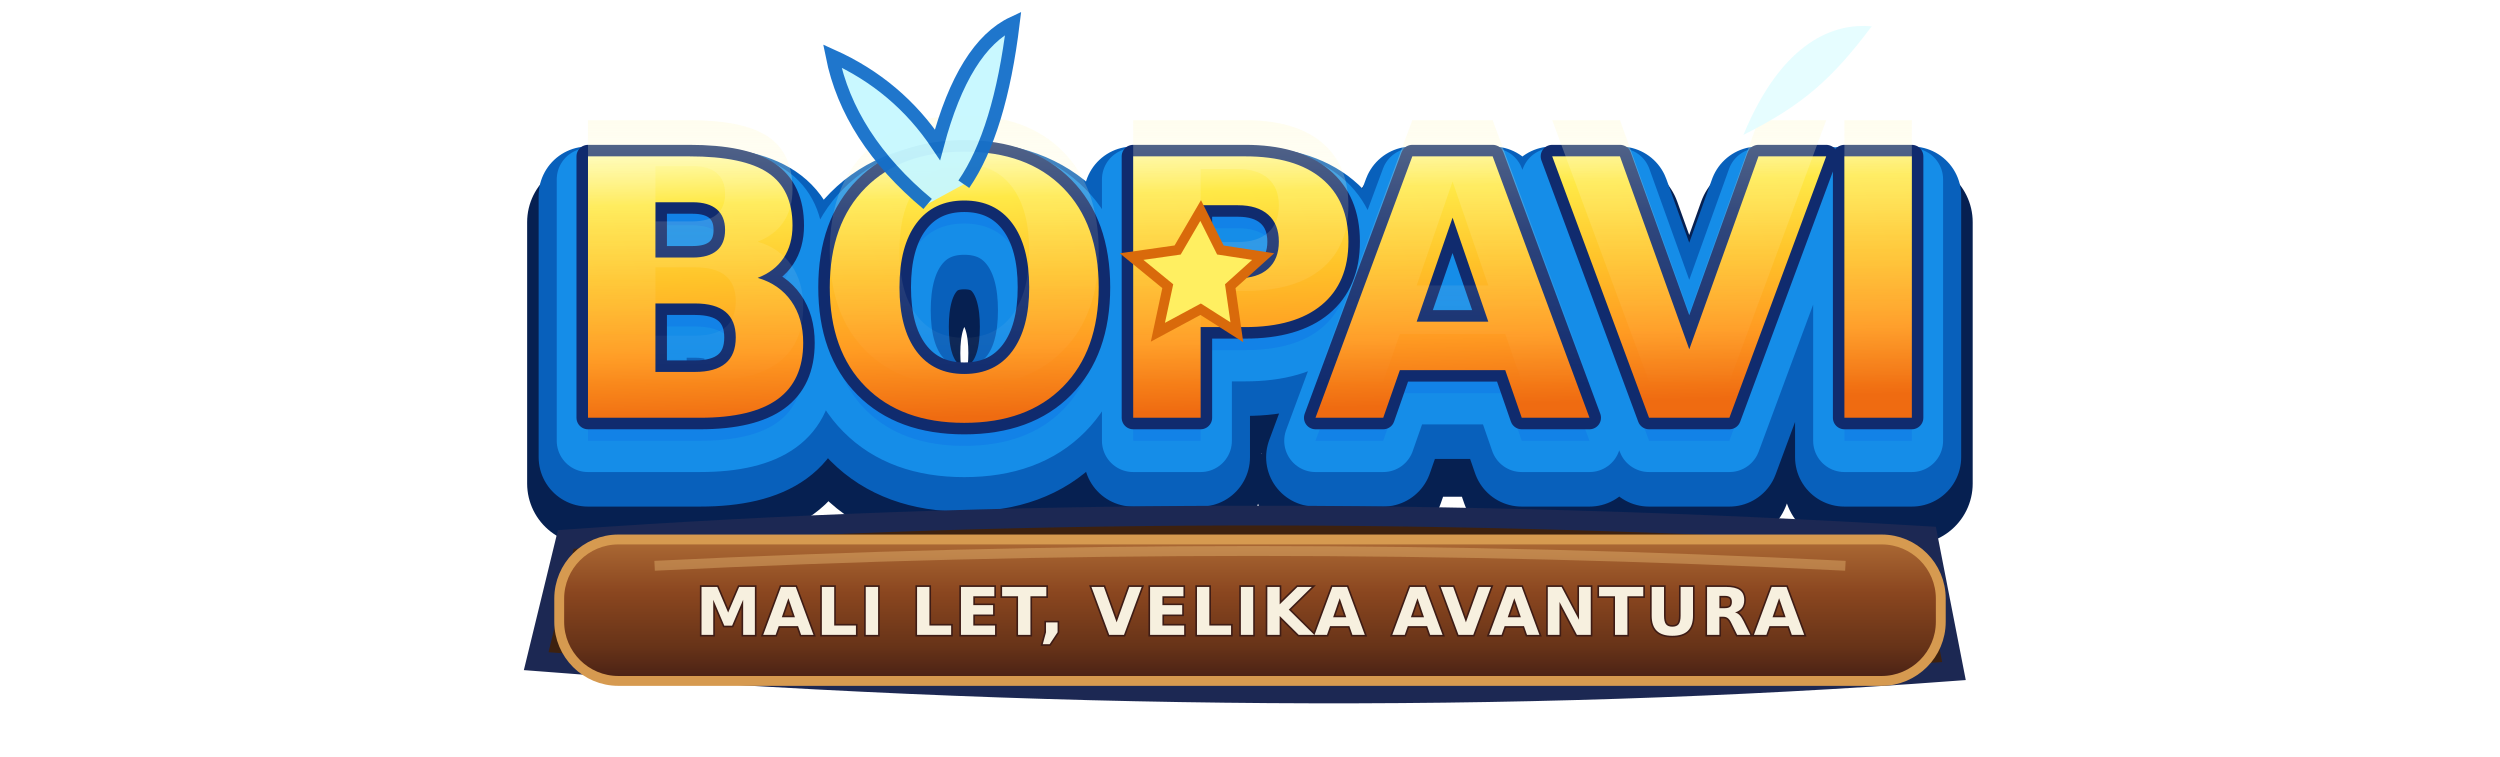
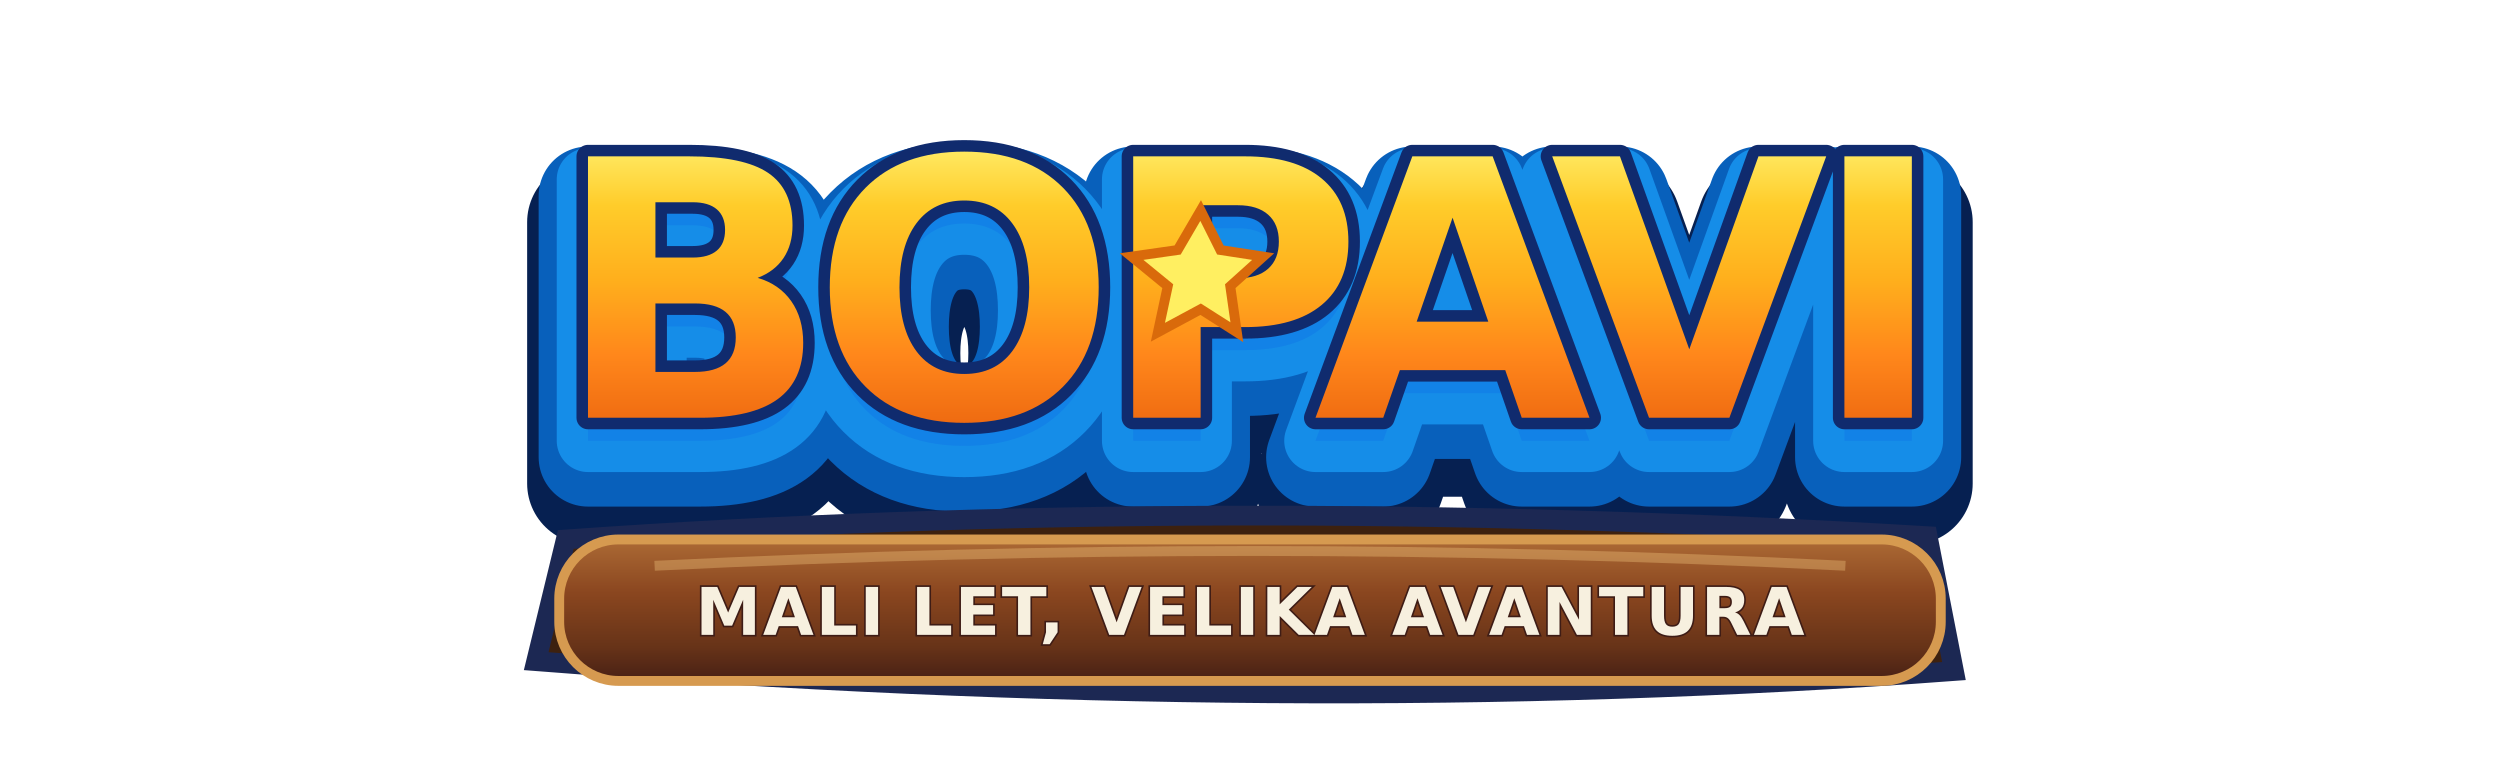
<svg xmlns="http://www.w3.org/2000/svg" width="760" height="230" viewBox="0 0 760 230">
  <defs>
-     <linearGradient id="gold" x1="0" y1="0" x2=".12" y2="1">
-       <stop offset="0" stop-color="#fffebb" />
-       <stop offset=".20" stop-color="#ffe947" />
-       <stop offset=".48" stop-color="#ffc329" />
-       <stop offset=".75" stop-color="#ff9b22" />
+     <linearGradient id="gold" x1="0%" y1="0%" x2="0%" y2="100%">
+       <stop offset="0" stop-color="#ffe85f" />
+       <stop offset=".20" stop-color="#ffcc2a" />
+       <stop offset=".48" stop-color="#ffae1c" />
+       <stop offset=".75" stop-color="#ff871b" />
      <stop offset="1" stop-color="#ef6b11" />
    </linearGradient>
    <linearGradient id="wood" x1="0" y1="0" x2="0" y2="1">
      <stop offset="0" stop-color="#ac6a35" />
      <stop offset=".38" stop-color="#8a461f" />
      <stop offset=".76" stop-color="#673318" />
      <stop offset="1" stop-color="#482015" />
    </linearGradient>
    <linearGradient id="gloss" x1="0" y1="0" x2="0" y2="1">
      <stop offset="0" stop-color="#fff9ca" stop-opacity=".87" />
      <stop offset=".42" stop-color="#fffad7" stop-opacity=".35" />
      <stop offset="1" stop-color="white" stop-opacity="0" />
    </linearGradient>
  </defs>
  <g text-anchor="middle" font-family="DejaVu Sans,Arial Rounded MT Bold,Arial,sans-serif" font-size="109" font-weight="900" letter-spacing="-5" stroke-linecap="round" stroke-linejoin="round">
    <text x="380" y="147" fill="#061745" stroke="#062051" stroke-width="37" paint-order="stroke">BOPAVI</text>
    <text x="380" y="139" fill="#064da8" stroke="#0860bb" stroke-width="30" paint-order="stroke">BOPAVI</text>
    <text x="380" y="134" fill="#1282e7" stroke="#158de8" stroke-width="19" paint-order="stroke">BOPAVI</text>
    <text x="380" y="127" fill="url(#gold)" stroke="#102b6e" stroke-width="7" paint-order="stroke">BOPAVI</text>
-     <text x="380" y="116" fill="url(#gloss)" opacity=".36">BOPAVI</text>
  </g>
-   <path d="M282 62q-24 -20 -29 -45q20 9 32 27q8-30 23-37q-4 33 -15 49" fill="#c6f8ff" stroke="#146fca" stroke-width="4" opacity=".95" />
  <path d="M365 64l6 12 13 2-10 9 2 14-11-7-13 7 3-14-11-9 14-2Z" fill="#ffef61" stroke="#d96a0b" stroke-width="3" />
-   <path d="M530 41c12-29 28-34 39-33-12 16-21 24-39 33Z" fill="#e4fdff" opacity=".92" />
  <path d="M172 164Q369 150 586 163L594 204Q393 219 163 201Z" fill="#3d210f" stroke="#1c2853" stroke-width="6" />
  <rect x="170" y="164" width="420" height="43" rx="18" fill="url(#wood)" stroke="#d69a50" stroke-width="3" />
  <path d="M199 172Q382 163 561 172" fill="none" stroke="#ffd68a" stroke-width="3" opacity=".32" />
  <text x="380" y="193" text-anchor="middle" font-family="DejaVu Sans,Arial,sans-serif" font-size="20" font-weight="900" letter-spacing=".6" fill="#f7f0df" stroke="#3e1c15" stroke-width="1" paint-order="stroke">MALI LET, VELIKA AVANTURA</text>
</svg>
